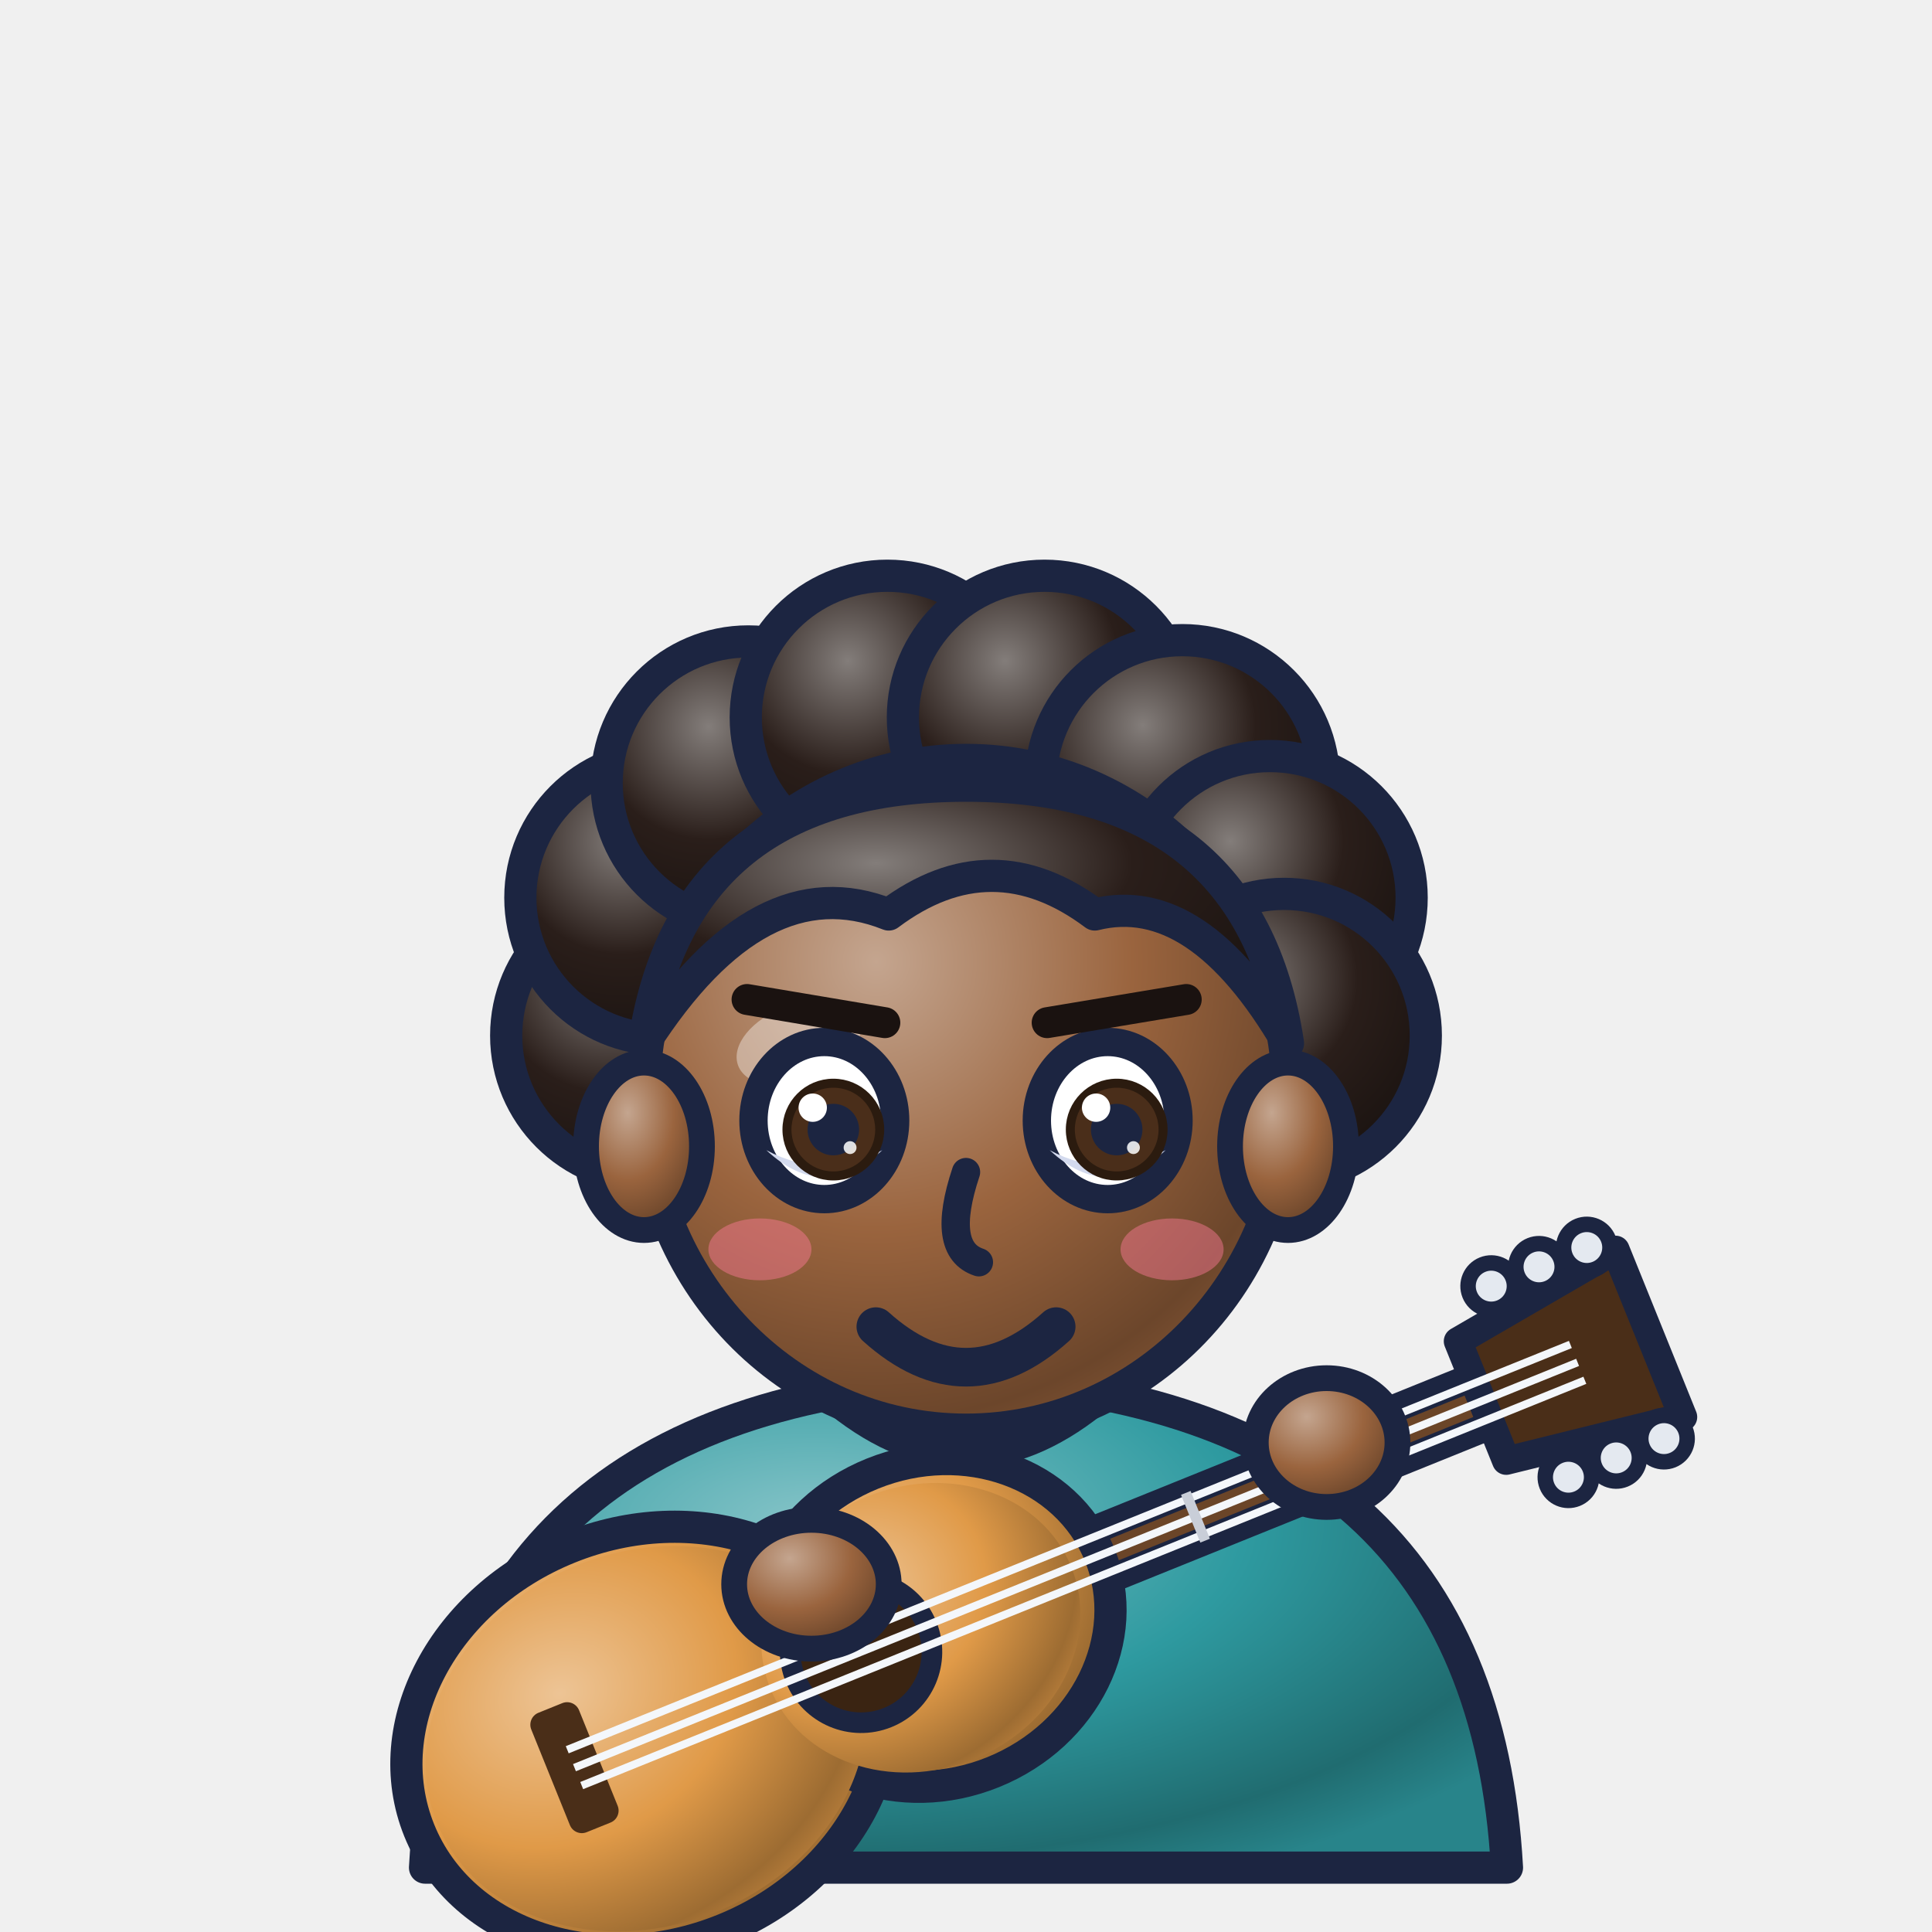
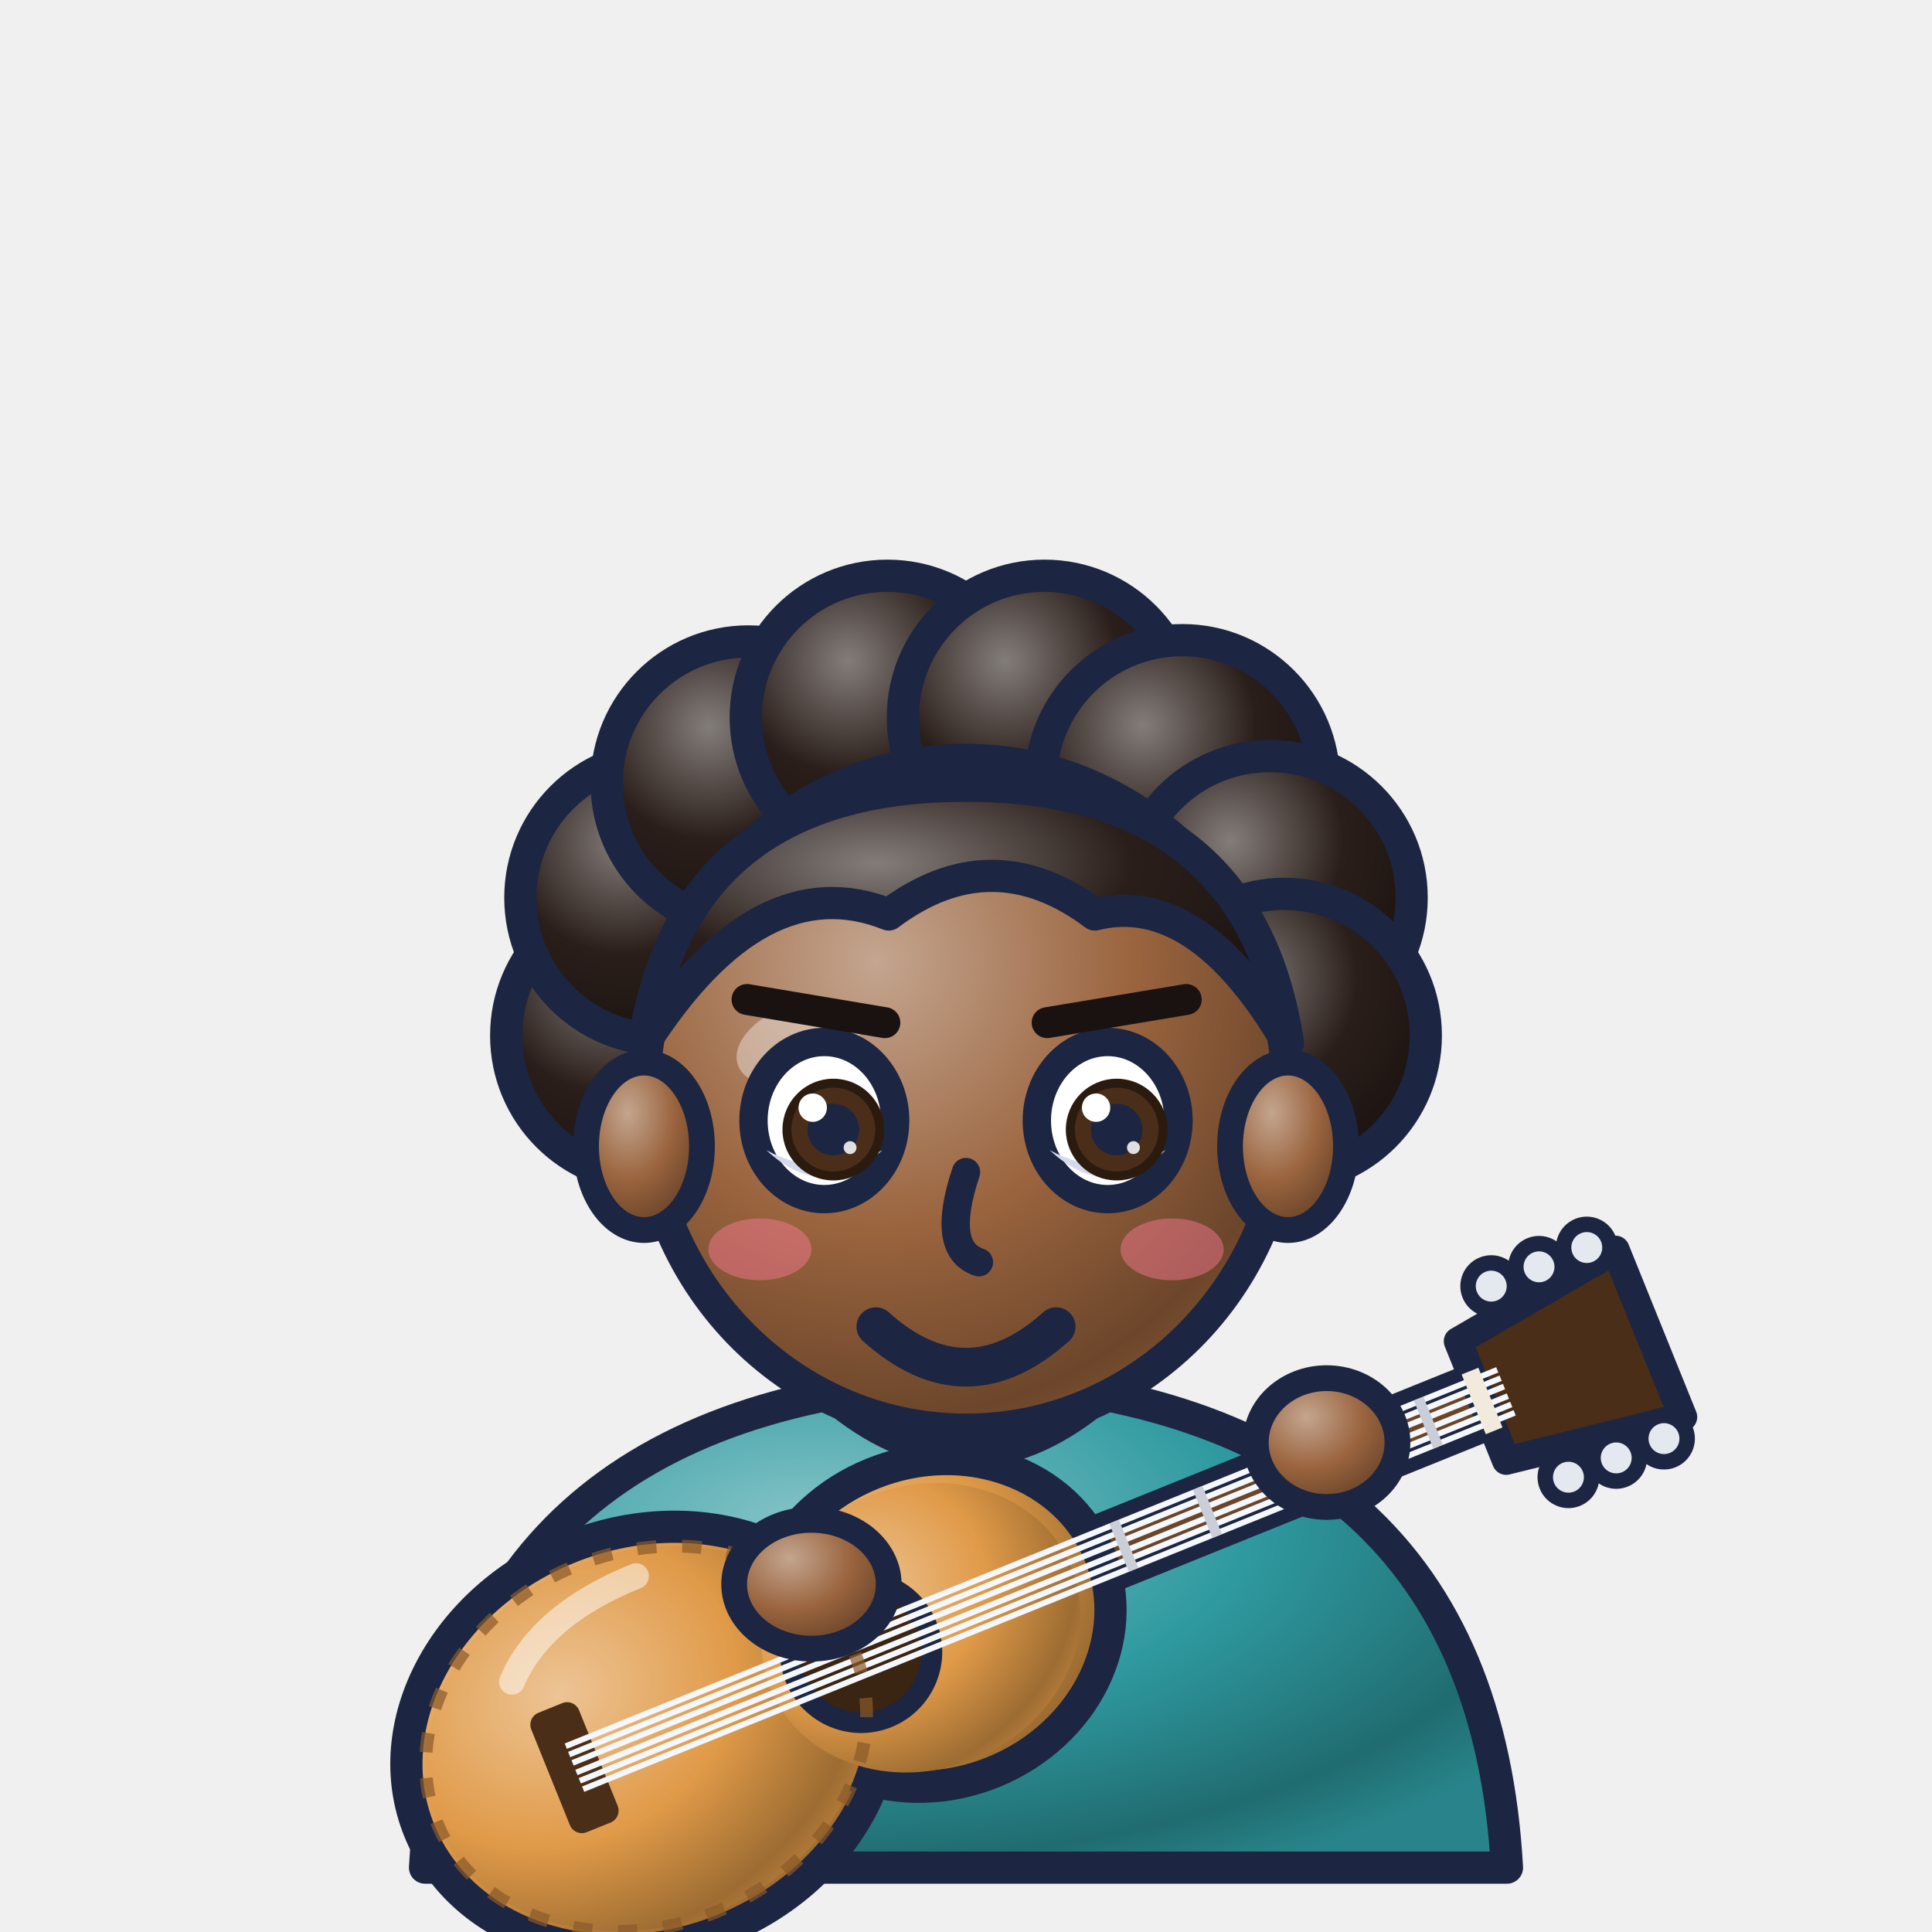
<svg viewBox="0 0 120 120" aria-hidden="true">
  <defs>
    <radialGradient id="mmusiklehrerin-0_0" cx="36%" cy="30%" r="80%">
      <stop offset="0" stop-color="#c4a58f" />
      <stop offset=".5" stop-color="#9A643E" />
      <stop offset=".86" stop-color="#6c462b" />
      <stop offset="1" stop-color="#845635" />
    </radialGradient>
    <radialGradient id="mmusiklehrerin-0_1" cx="36%" cy="30%" r="80%">
      <stop offset="0" stop-color="#837d7a" />
      <stop offset=".5" stop-color="#2A1E1A" />
      <stop offset=".86" stop-color="#1d1512" />
      <stop offset="1" stop-color="#241a16" />
    </radialGradient>
    <radialGradient id="mmusiklehrerin-0_2" cx="36%" cy="30%" r="80%">
      <stop offset="0" stop-color="#86c4c8" />
      <stop offset=".5" stop-color="#2E9AA0" />
      <stop offset=".86" stop-color="#206c70" />
      <stop offset="1" stop-color="#28848a" />
    </radialGradient>
    <radialGradient id="mmusiklehrerin-0_3" cx="36%" cy="30%" r="80%">
      <stop offset="0" stop-color="#edc495" />
      <stop offset=".5" stop-color="#E09A48" />
      <stop offset=".86" stop-color="#9d6c32" />
      <stop offset="1" stop-color="#c1843e" />
    </radialGradient>
  </defs>
  <g transform="translate(12 23.2) scale(0.8)">
    <circle cx="35.3" cy="51.4" r="11" fill="url(#mmusiklehrerin-0_1)" stroke="#1C2541" stroke-width="2.50" stroke-linejoin="round" stroke-linecap="round" />
    <circle cx="36.4" cy="40.7" r="11" fill="url(#mmusiklehrerin-0_1)" stroke="#1C2541" stroke-width="2.50" stroke-linejoin="round" stroke-linecap="round" />
    <circle cx="43.1" cy="31.8" r="11" fill="url(#mmusiklehrerin-0_1)" stroke="#1C2541" stroke-width="2.50" stroke-linejoin="round" stroke-linecap="round" />
    <circle cx="53.9" cy="26.7" r="11" fill="url(#mmusiklehrerin-0_1)" stroke="#1C2541" stroke-width="2.50" stroke-linejoin="round" stroke-linecap="round" />
    <circle cx="66.1" cy="26.7" r="11" fill="url(#mmusiklehrerin-0_1)" stroke="#1C2541" stroke-width="2.50" stroke-linejoin="round" stroke-linecap="round" />
    <circle cx="76.8" cy="31.7" r="11" fill="url(#mmusiklehrerin-0_1)" stroke="#1C2541" stroke-width="2.50" stroke-linejoin="round" stroke-linecap="round" />
    <circle cx="83.6" cy="40.7" r="11" fill="url(#mmusiklehrerin-0_1)" stroke="#1C2541" stroke-width="2.50" stroke-linejoin="round" stroke-linecap="round" />
    <circle cx="84.7" cy="51.4" r="11" fill="url(#mmusiklehrerin-0_1)" stroke="#1C2541" stroke-width="2.50" stroke-linejoin="round" stroke-linecap="round" />
    <path d="M18 116 Q20 80 60 78 Q100 80 102 116 Z" fill="url(#mmusiklehrerin-0_2)" stroke="#1C2541" stroke-width="2.50" stroke-linejoin="round" stroke-linecap="round" />
    <path d="M50 80 Q60 88 70 80" fill="none" stroke="#1C2541" stroke-width="2.00" stroke-linejoin="round" stroke-linecap="round" />
    <g transform="rotate(-22 50 100)">
      <path d="M70 98 L106 98 L106 102 L70 102 Z" fill="#6B4528" stroke="#1C2541" stroke-width="2.20" stroke-linejoin="round" stroke-linecap="round" />
      <path d="M104 95 L118 93 L118 107 L104 105 Z" fill="#4A2E18" stroke="#1C2541" stroke-width="2.20" stroke-linejoin="round" stroke-linecap="round" />
      <circle cx="108" cy="92" r="1.8" fill="#E4E9F0" stroke="#1C2541" stroke-width="1.20" stroke-linejoin="round" stroke-linecap="round" />
      <circle cx="108" cy="108" r="1.8" fill="#E4E9F0" stroke="#1C2541" stroke-width="1.20" stroke-linejoin="round" stroke-linecap="round" />
      <circle cx="112" cy="92" r="1.8" fill="#E4E9F0" stroke="#1C2541" stroke-width="1.20" stroke-linejoin="round" stroke-linecap="round" />
      <circle cx="112" cy="108" r="1.8" fill="#E4E9F0" stroke="#1C2541" stroke-width="1.20" stroke-linejoin="round" stroke-linecap="round" />
      <circle cx="116" cy="92" r="1.8" fill="#E4E9F0" stroke="#1C2541" stroke-width="1.20" stroke-linejoin="round" stroke-linecap="round" />
      <circle cx="116" cy="108" r="1.8" fill="#E4E9F0" stroke="#1C2541" stroke-width="1.20" stroke-linejoin="round" stroke-linecap="round" />
      <ellipse cx="34" cy="100" rx="19" ry="16" fill="url(#mmusiklehrerin-0_3)" stroke="#1C2541" stroke-width="2.50" stroke-linejoin="round" stroke-linecap="round" />
      <ellipse cx="58" cy="100" rx="14" ry="12.5" fill="url(#mmusiklehrerin-0_3)" stroke="#1C2541" stroke-width="2.50" stroke-linejoin="round" stroke-linecap="round" />
      <ellipse cx="34" cy="100" rx="17.5" ry="14.5" fill="url(#mmusiklehrerin-0_3)" />
      <ellipse cx="57" cy="100" rx="12.6" ry="11" fill="url(#mmusiklehrerin-0_3)" />
      <circle cx="52" cy="100" r="5.5" fill="#3A2412" stroke="#1C2541" stroke-width="1.60" stroke-linejoin="round" stroke-linecap="round" />
      <rect x="26" y="95" width="4" height="10" rx="1" fill="#4A2E18" />
-       <path d="M28 98.5 L112 98.5 M28 100 L112 100 M28 101.5 L112 101.5" stroke="#F4F7FB" stroke-width=".6" />
-       <path d="M80 98 L80 102 M88 98 L88 102 M95 98 L95 102" stroke="#C9CED8" stroke-width=".8" />
+       <path d="M28 98.2 L106 98.2 M28 98.9 L106 98.9 M28 99.6 L106 99.6 M28 100.4 L106 100.4 M28 101.1 L106 101.1 M28 101.8 L106 101.8" stroke="#F4F7FB" stroke-width=".45" />
+       <path d="M74 98 L74 102 M81 98 L81 102 M88 98 L88 102 M94 98 L94 102 M99.5 98 L99.5 102" stroke="#C9CED8" stroke-width=".8" />
+       <path d="M104 97.5 L104 102.5" stroke="#F2EBDD" stroke-width="1.4" />
+       <path d="M26 92 Q30 88 38 88" fill="none" stroke="#fff" stroke-width="2" stroke-linecap="round" opacity=".5" />
+       <ellipse cx="34" cy="100" rx="17.5" ry="14.5" fill="none" stroke="#8A5A2A" stroke-width="1" stroke-dasharray="1.5 2" opacity=".7" />
    </g>
    <ellipse cx="48" cy="94" rx="6" ry="5" fill="url(#mmusiklehrerin-0_0)" stroke="#1C2541" stroke-width="2.00" stroke-linejoin="round" stroke-linecap="round" />
    <ellipse cx="88" cy="83" rx="5.5" ry="5" fill="url(#mmusiklehrerin-0_0)" stroke="#1C2541" stroke-width="2.00" stroke-linejoin="round" stroke-linecap="round" />
    <ellipse cx="60" cy="56" rx="25" ry="26" fill="url(#mmusiklehrerin-0_0)" stroke="#1C2541" stroke-width="2.50" stroke-linejoin="round" stroke-linecap="round" />
    <ellipse cx="35" cy="60" rx="4.5" ry="6.5" fill="url(#mmusiklehrerin-0_0)" stroke="#1C2541" stroke-width="2.00" stroke-linejoin="round" stroke-linecap="round" />
    <ellipse cx="85" cy="60" rx="4.5" ry="6.5" fill="url(#mmusiklehrerin-0_0)" stroke="#1C2541" stroke-width="2.00" stroke-linejoin="round" stroke-linecap="round" />
    <path d="M35 52 Q38 32 60 32 Q82 32 85 52 Q78 40 70 42 Q62 36 54 42 Q44 38 35 52 Z" fill="url(#mmusiklehrerin-0_1)" stroke="#1C2541" stroke-width="2.50" stroke-linejoin="round" stroke-linecap="round" />
    <ellipse cx="47" cy="52" rx="5" ry="3" fill="#fff" opacity=".38" transform="rotate(-20 47 52)" />
    <ellipse cx="49" cy="58" rx="5.5" ry="6.1" fill="#fff" stroke="#1C2541" stroke-width="2.20" stroke-linejoin="round" stroke-linecap="round" />
    <path d="M44.5 60.3 Q49 64.5 53.5 60.3 Q49 62.7 44.5 60.3 Z" fill="#D3DAEE" />
    <circle cx="49.7" cy="58.7" r="3.6" fill="#4A2E1A" stroke="#2b1b0f" stroke-width="0.7" />
    <circle cx="49.7" cy="58.7" r="2" fill="#1C2541" />
    <circle cx="48.1" cy="57" r="1.1" fill="#fff" />
    <circle cx="51" cy="60.1" r="0.5" fill="#fff" opacity=".85" />
    <path d="M43 48.6 L53.7 50.4" fill="none" stroke="#1A1210" stroke-width="2.4" stroke-linecap="round" />
    <ellipse cx="71" cy="58" rx="5.5" ry="6.1" fill="#fff" stroke="#1C2541" stroke-width="2.20" stroke-linejoin="round" stroke-linecap="round" />
    <path d="M66.5 60.3 Q71 64.5 75.5 60.3 Q71 62.7 66.5 60.3 Z" fill="#D3DAEE" />
    <circle cx="71.7" cy="58.7" r="3.6" fill="#4A2E1A" stroke="#2b1b0f" stroke-width="0.7" />
    <circle cx="71.7" cy="58.7" r="2" fill="#1C2541" />
    <circle cx="70.1" cy="57" r="1.1" fill="#fff" />
    <circle cx="73" cy="60.1" r="0.5" fill="#fff" opacity=".85" />
    <path d="M77.1 48.6 L66.3 50.4" fill="none" stroke="#1A1210" stroke-width="2.4" stroke-linecap="round" />
    <path d="M60 62 Q58 68 61 69" fill="none" stroke="#1C2541" stroke-width="2.20" stroke-linejoin="round" stroke-linecap="round" />
    <path d="M53 74 Q60 80.3 67 74" fill="none" stroke="#1C2541" stroke-width="3.00" stroke-linejoin="round" stroke-linecap="round" />
    <ellipse cx="44" cy="68" rx="4" ry="2.4" fill="#FF7A9A" opacity=".45" />
    <ellipse cx="76" cy="68" rx="4" ry="2.4" fill="#FF7A9A" opacity=".45" />
  </g>
</svg>
